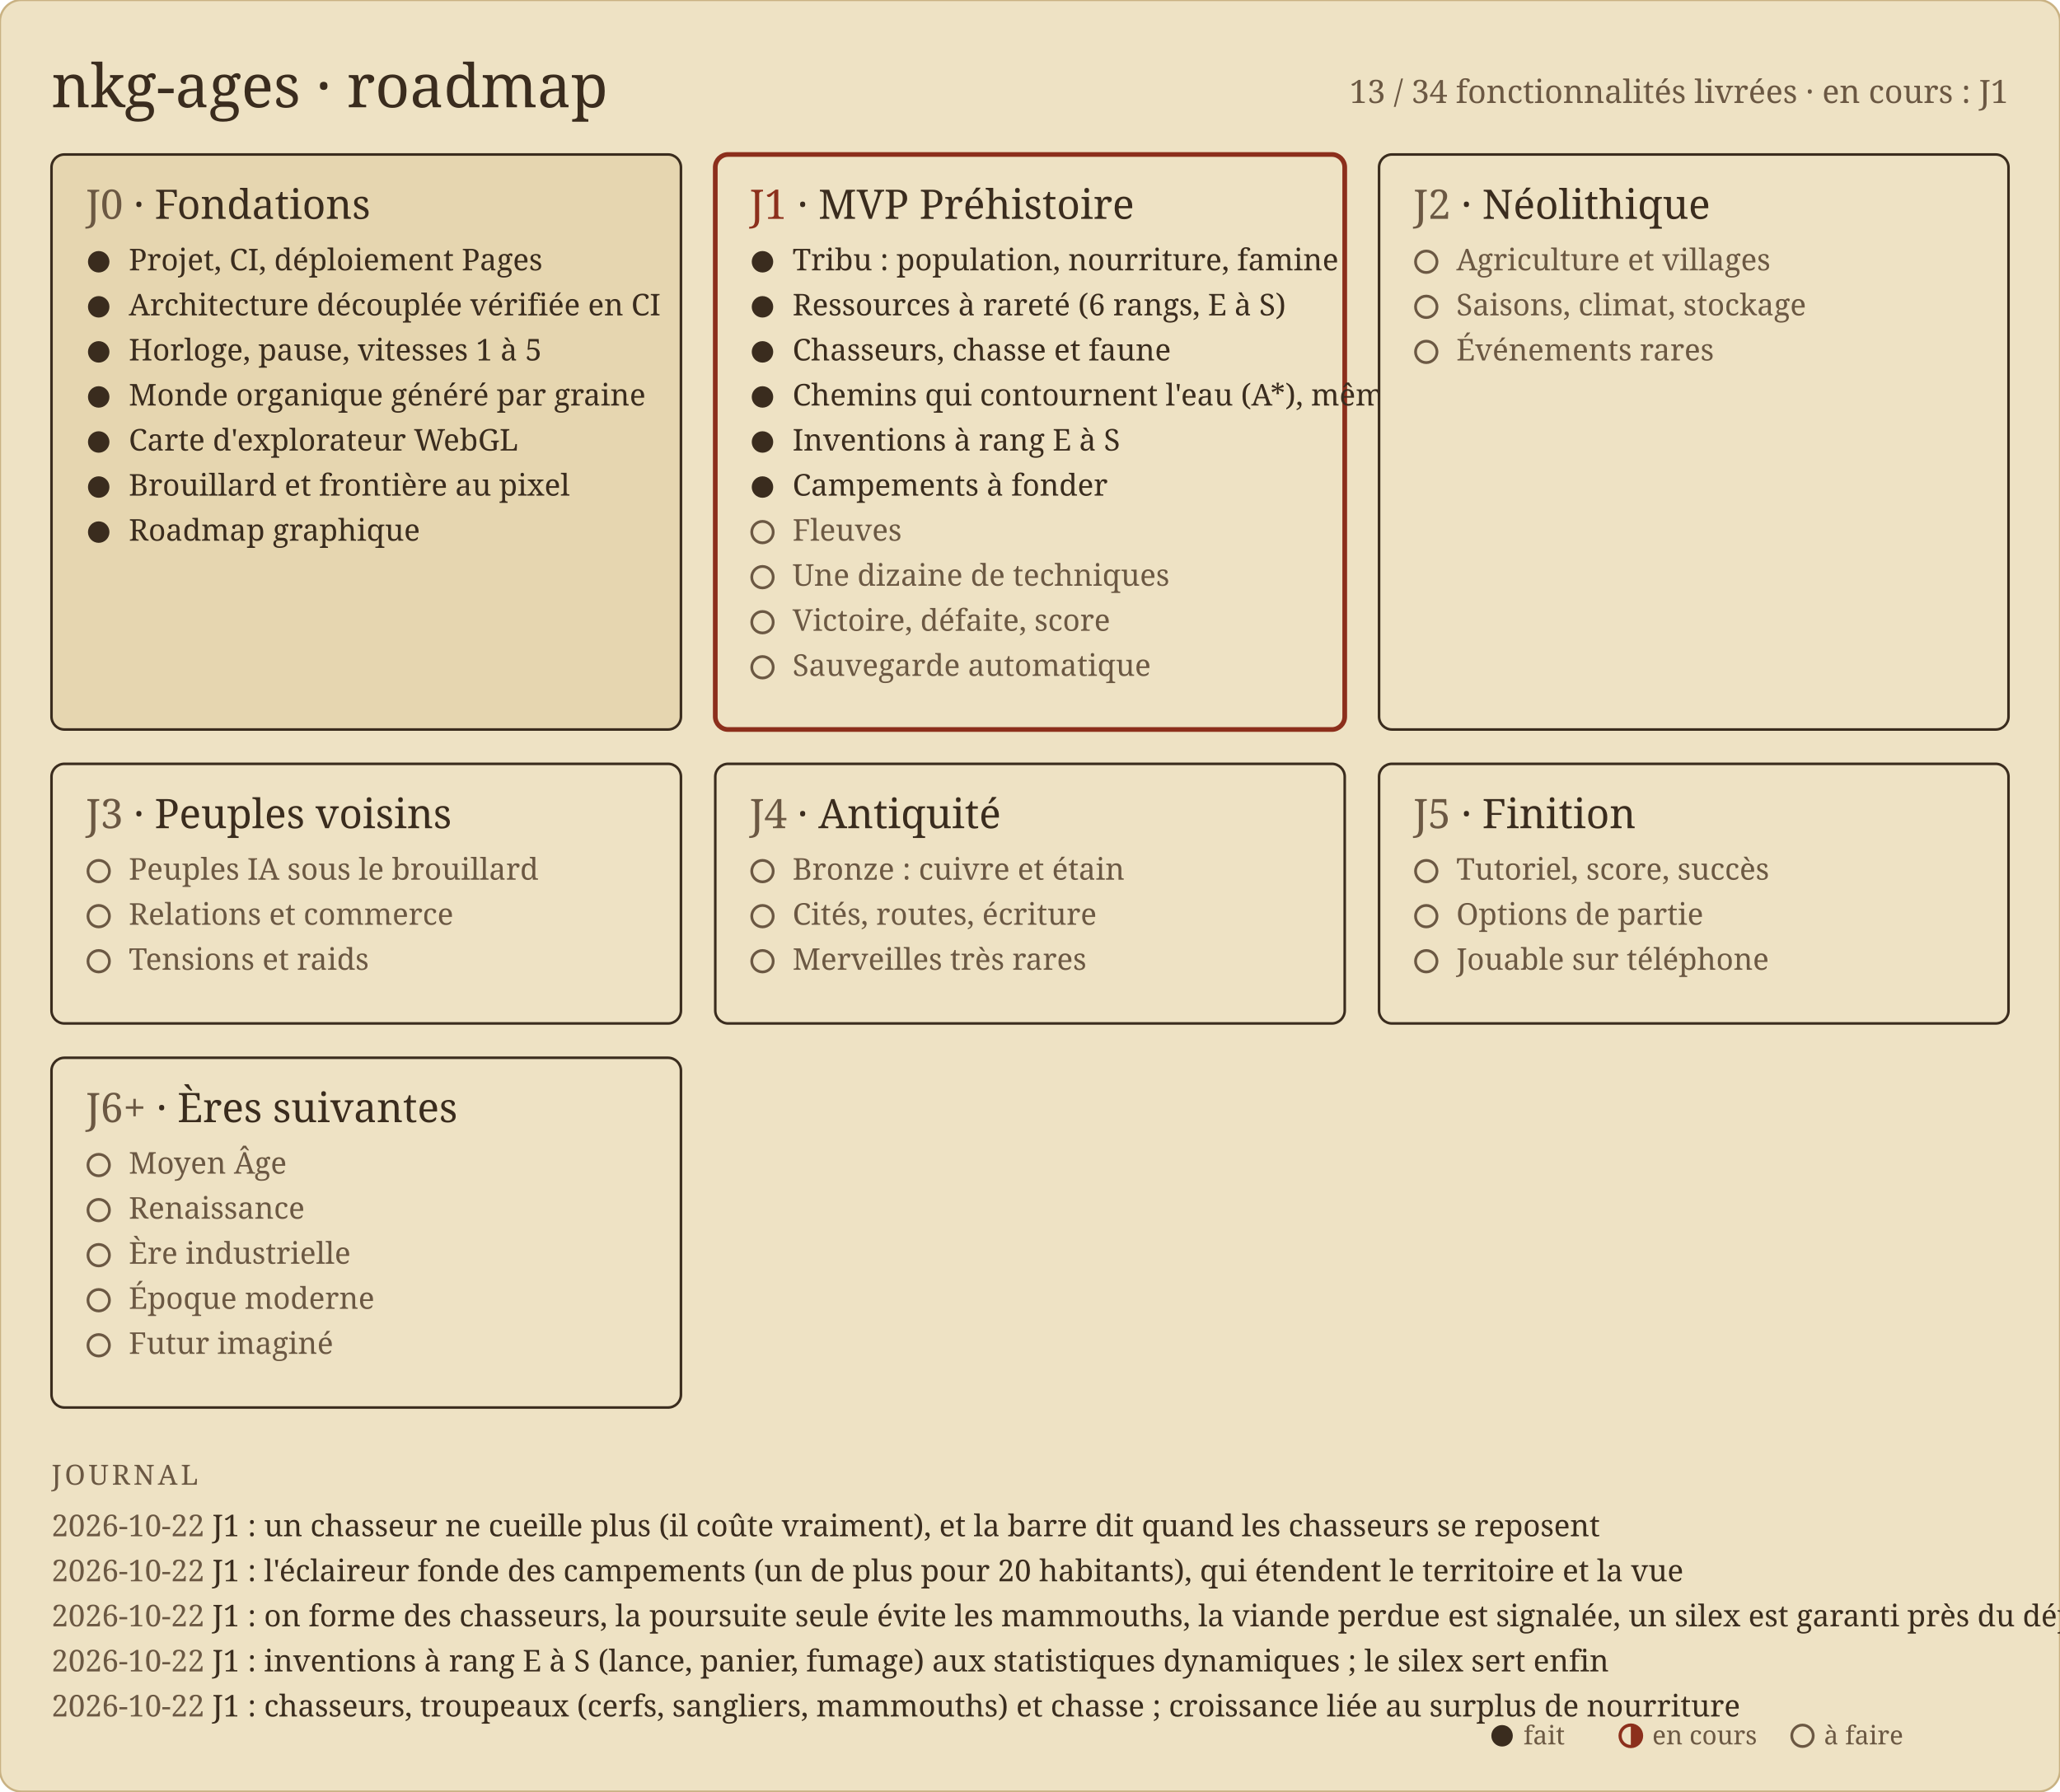
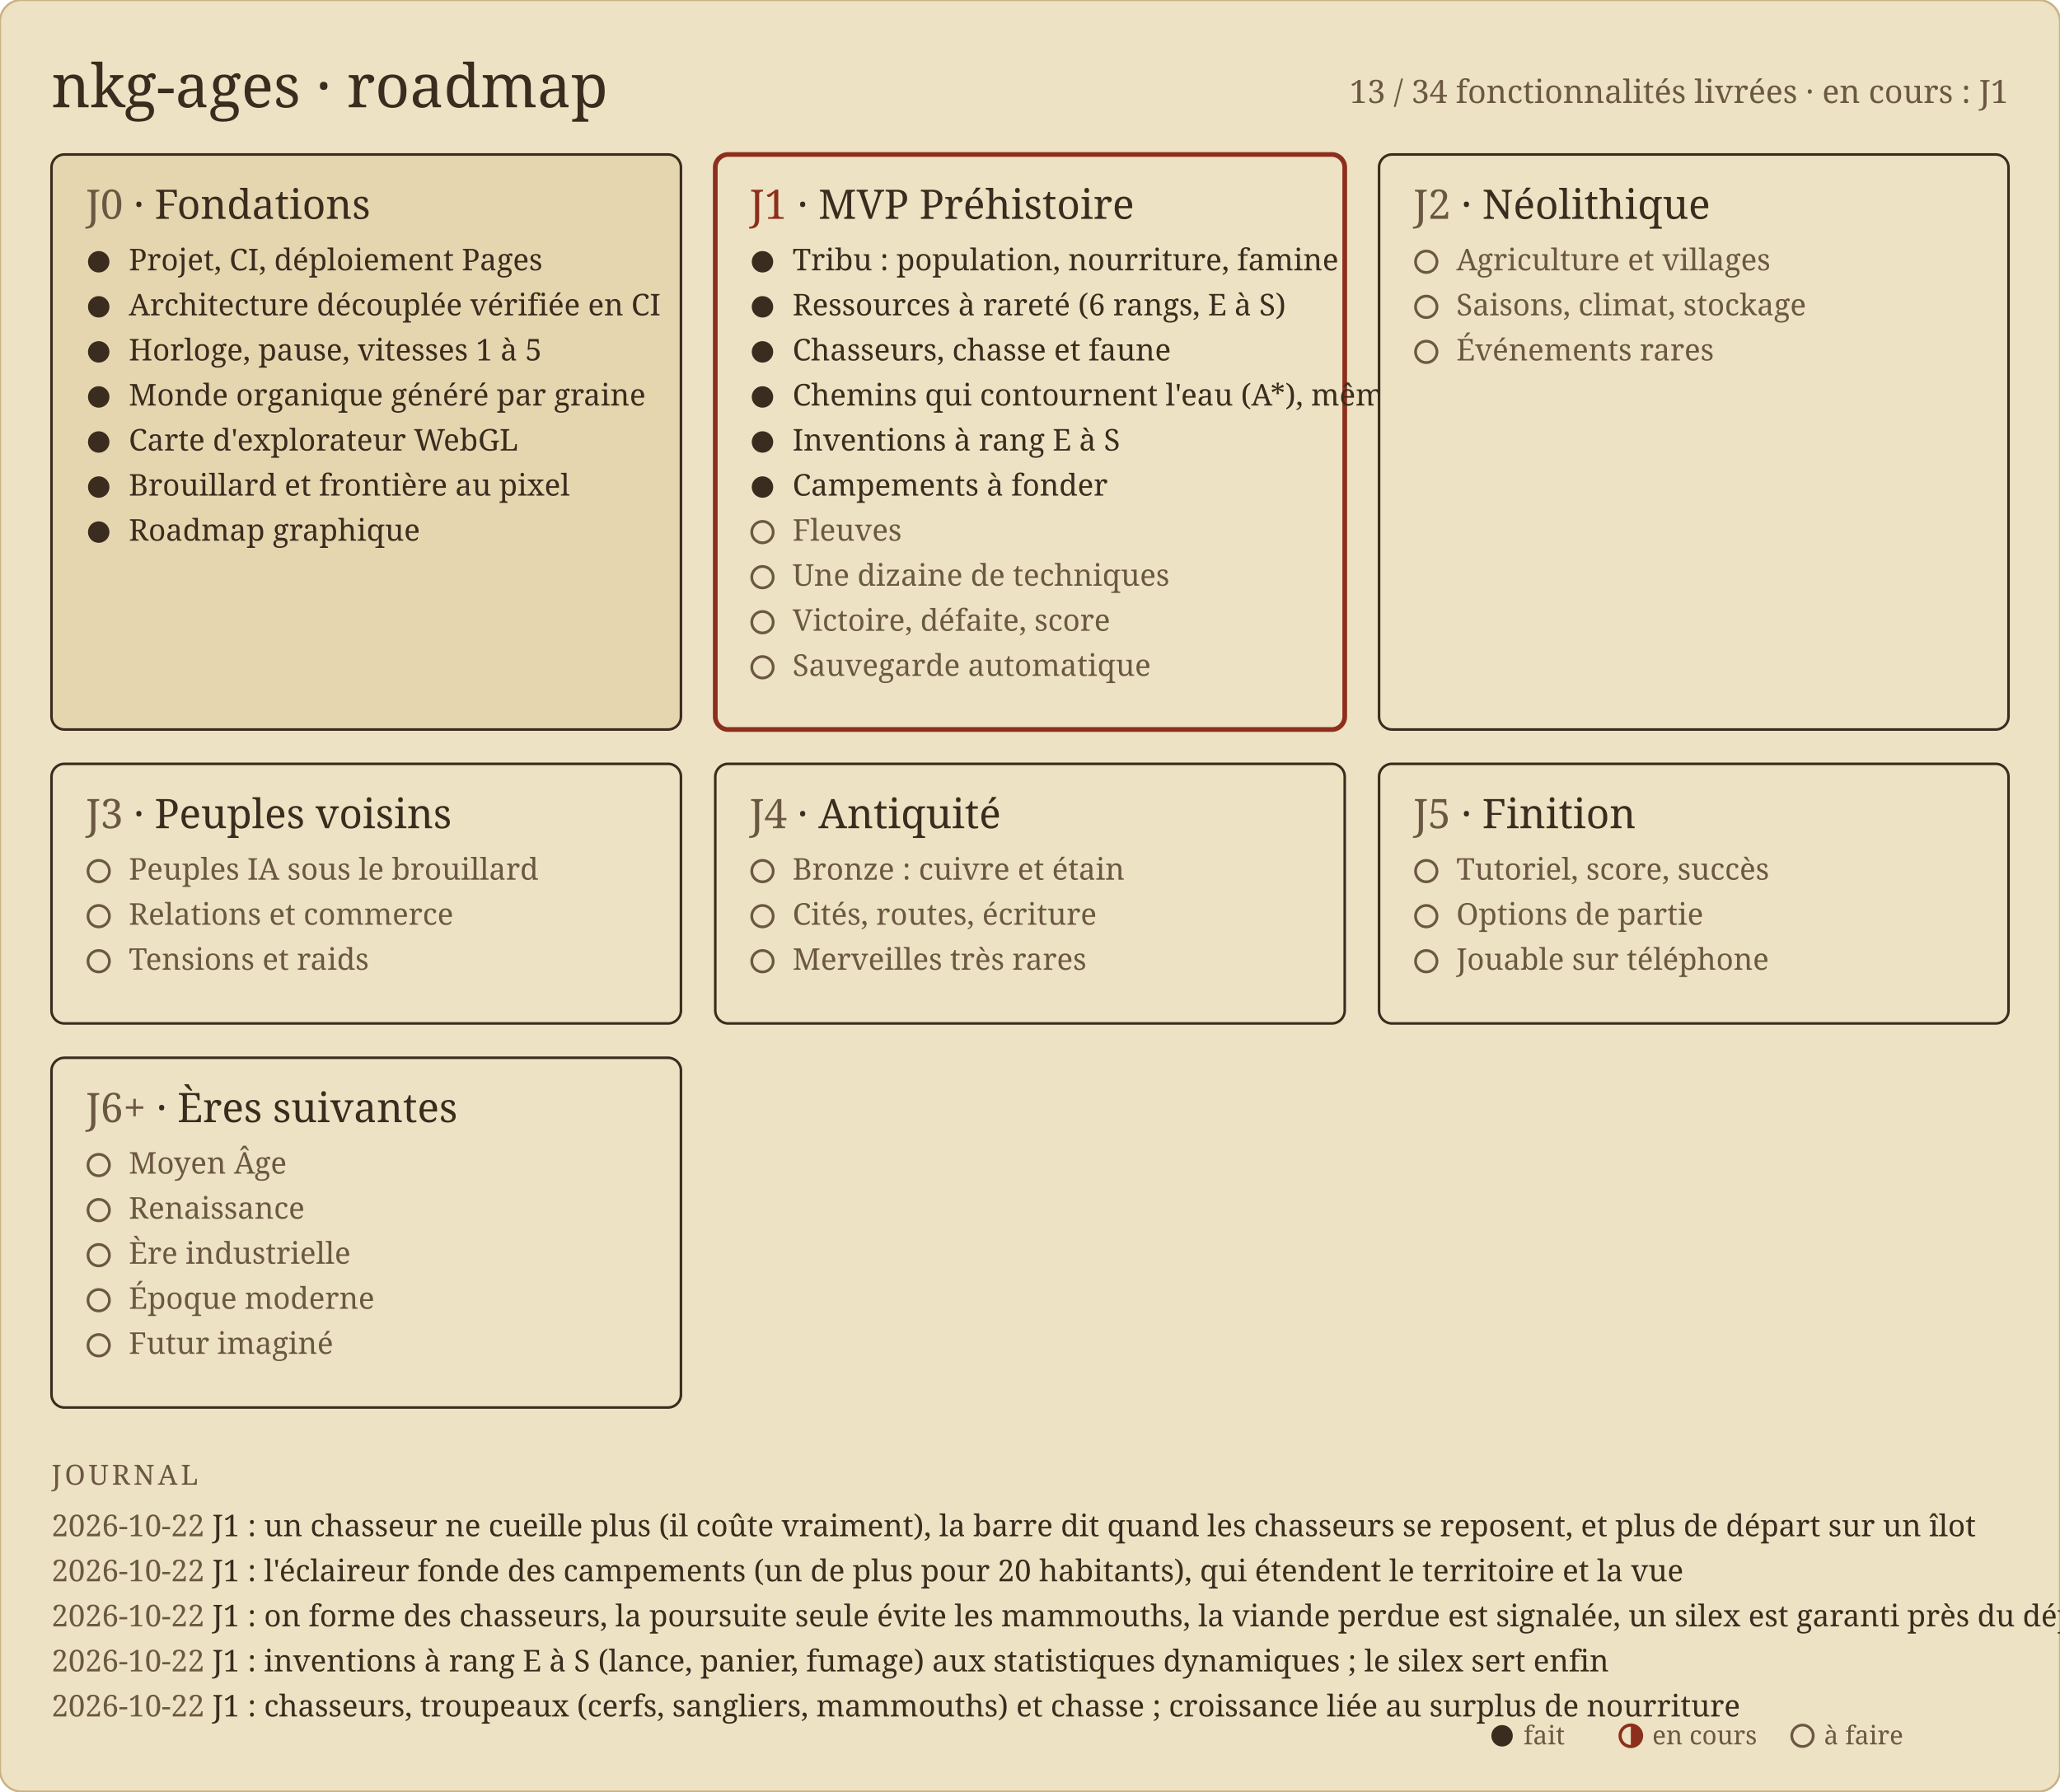
<svg xmlns="http://www.w3.org/2000/svg" viewBox="0 0 960 835" width="960" height="835" font-family="Georgia, 'Iowan Old Style', serif" role="img" aria-label="Roadmap de nkg-ages">
  <rect width="960" height="835" rx="10" fill="#eee2c4" stroke="#c9b283" />
  <text x="24" y="50" font-size="28" fill="#3a2c1e">nkg-ages · roadmap</text>
  <text x="936" y="48" font-size="15" text-anchor="end" fill="#6b5843">13 / 34 fonctionnalités livrées · en cours : J1</text>
  <g>
    <rect x="24" y="72" width="293.333" height="268" rx="6" fill="#e6d6b0" stroke="#3a2c1e" stroke-width="1.2" />
    <text x="40" y="102" font-size="19" fill="#3a2c1e">
      <tspan fill="#6b5843">J0</tspan> · Fondations</text>
    <circle cx="46" cy="122" r="5" fill="#3a2c1e" />
    <text x="60" y="126" font-size="14" fill="#3a2c1e">Projet, CI, déploiement Pages</text>
    <circle cx="46" cy="143" r="5" fill="#3a2c1e" />
    <text x="60" y="147" font-size="14" fill="#3a2c1e">Architecture découplée vérifiée en CI</text>
    <circle cx="46" cy="164" r="5" fill="#3a2c1e" />
    <text x="60" y="168" font-size="14" fill="#3a2c1e">Horloge, pause, vitesses 1 à 5</text>
    <circle cx="46" cy="185" r="5" fill="#3a2c1e" />
    <text x="60" y="189" font-size="14" fill="#3a2c1e">Monde organique généré par graine</text>
    <circle cx="46" cy="206" r="5" fill="#3a2c1e" />
    <text x="60" y="210" font-size="14" fill="#3a2c1e">Carte d'explorateur WebGL</text>
    <circle cx="46" cy="227" r="5" fill="#3a2c1e" />
    <text x="60" y="231" font-size="14" fill="#3a2c1e">Brouillard et frontière au pixel</text>
    <circle cx="46" cy="248" r="5" fill="#3a2c1e" />
    <text x="60" y="252" font-size="14" fill="#3a2c1e">Roadmap graphique</text>
  </g>
  <g>
    <rect x="333.333" y="72" width="293.333" height="268" rx="6" fill="#eee2c4" stroke="#8c2f1c" stroke-width="2.2" />
    <text x="349.333" y="102" font-size="19" fill="#3a2c1e">
      <tspan fill="#8c2f1c">J1</tspan> · MVP Préhistoire</text>
    <circle cx="355.333" cy="122" r="5" fill="#3a2c1e" />
    <text x="369.333" y="126" font-size="14" fill="#3a2c1e">Tribu : population, nourriture, famine</text>
    <circle cx="355.333" cy="143" r="5" fill="#3a2c1e" />
    <text x="369.333" y="147" font-size="14" fill="#3a2c1e">Ressources à rareté (6 rangs, E à S)</text>
    <circle cx="355.333" cy="164" r="5" fill="#3a2c1e" />
    <text x="369.333" y="168" font-size="14" fill="#3a2c1e">Chasseurs, chasse et faune</text>
    <circle cx="355.333" cy="185" r="5" fill="#3a2c1e" />
    <text x="369.333" y="189" font-size="14" fill="#3a2c1e">Chemins qui contournent l'eau (A*), même dans le brouillard</text>
    <circle cx="355.333" cy="206" r="5" fill="#3a2c1e" />
    <text x="369.333" y="210" font-size="14" fill="#3a2c1e">Inventions à rang E à S</text>
    <circle cx="355.333" cy="227" r="5" fill="#3a2c1e" />
    <text x="369.333" y="231" font-size="14" fill="#3a2c1e">Campements à fonder</text>
    <circle cx="355.333" cy="248" r="5" fill="none" stroke="#6b5843" stroke-width="1.3" />
    <text x="369.333" y="252" font-size="14" fill="#6b5843">Fleuves</text>
    <circle cx="355.333" cy="269" r="5" fill="none" stroke="#6b5843" stroke-width="1.3" />
    <text x="369.333" y="273" font-size="14" fill="#6b5843">Une dizaine de techniques</text>
    <circle cx="355.333" cy="290" r="5" fill="none" stroke="#6b5843" stroke-width="1.3" />
    <text x="369.333" y="294" font-size="14" fill="#6b5843">Victoire, défaite, score</text>
    <circle cx="355.333" cy="311" r="5" fill="none" stroke="#6b5843" stroke-width="1.3" />
    <text x="369.333" y="315" font-size="14" fill="#6b5843">Sauvegarde automatique</text>
  </g>
  <g>
    <rect x="642.667" y="72" width="293.333" height="268" rx="6" fill="#eee2c4" stroke="#3a2c1e" stroke-width="1.2" />
    <text x="658.667" y="102" font-size="19" fill="#3a2c1e">
      <tspan fill="#6b5843">J2</tspan> · Néolithique</text>
    <circle cx="664.667" cy="122" r="5" fill="none" stroke="#6b5843" stroke-width="1.3" />
    <text x="678.667" y="126" font-size="14" fill="#6b5843">Agriculture et villages</text>
    <circle cx="664.667" cy="143" r="5" fill="none" stroke="#6b5843" stroke-width="1.3" />
    <text x="678.667" y="147" font-size="14" fill="#6b5843">Saisons, climat, stockage</text>
    <circle cx="664.667" cy="164" r="5" fill="none" stroke="#6b5843" stroke-width="1.3" />
    <text x="678.667" y="168" font-size="14" fill="#6b5843">Événements rares</text>
  </g>
  <g>
    <rect x="24" y="356" width="293.333" height="121" rx="6" fill="#eee2c4" stroke="#3a2c1e" stroke-width="1.2" />
    <text x="40" y="386" font-size="19" fill="#3a2c1e">
      <tspan fill="#6b5843">J3</tspan> · Peuples voisins</text>
    <circle cx="46" cy="406" r="5" fill="none" stroke="#6b5843" stroke-width="1.3" />
    <text x="60" y="410" font-size="14" fill="#6b5843">Peuples IA sous le brouillard</text>
    <circle cx="46" cy="427" r="5" fill="none" stroke="#6b5843" stroke-width="1.3" />
    <text x="60" y="431" font-size="14" fill="#6b5843">Relations et commerce</text>
    <circle cx="46" cy="448" r="5" fill="none" stroke="#6b5843" stroke-width="1.3" />
    <text x="60" y="452" font-size="14" fill="#6b5843">Tensions et raids</text>
  </g>
  <g>
    <rect x="333.333" y="356" width="293.333" height="121" rx="6" fill="#eee2c4" stroke="#3a2c1e" stroke-width="1.2" />
    <text x="349.333" y="386" font-size="19" fill="#3a2c1e">
      <tspan fill="#6b5843">J4</tspan> · Antiquité</text>
    <circle cx="355.333" cy="406" r="5" fill="none" stroke="#6b5843" stroke-width="1.3" />
    <text x="369.333" y="410" font-size="14" fill="#6b5843">Bronze : cuivre et étain</text>
    <circle cx="355.333" cy="427" r="5" fill="none" stroke="#6b5843" stroke-width="1.3" />
    <text x="369.333" y="431" font-size="14" fill="#6b5843">Cités, routes, écriture</text>
    <circle cx="355.333" cy="448" r="5" fill="none" stroke="#6b5843" stroke-width="1.3" />
    <text x="369.333" y="452" font-size="14" fill="#6b5843">Merveilles très rares</text>
  </g>
  <g>
    <rect x="642.667" y="356" width="293.333" height="121" rx="6" fill="#eee2c4" stroke="#3a2c1e" stroke-width="1.2" />
    <text x="658.667" y="386" font-size="19" fill="#3a2c1e">
      <tspan fill="#6b5843">J5</tspan> · Finition</text>
    <circle cx="664.667" cy="406" r="5" fill="none" stroke="#6b5843" stroke-width="1.3" />
    <text x="678.667" y="410" font-size="14" fill="#6b5843">Tutoriel, score, succès</text>
    <circle cx="664.667" cy="427" r="5" fill="none" stroke="#6b5843" stroke-width="1.3" />
    <text x="678.667" y="431" font-size="14" fill="#6b5843">Options de partie</text>
    <circle cx="664.667" cy="448" r="5" fill="none" stroke="#6b5843" stroke-width="1.3" />
    <text x="678.667" y="452" font-size="14" fill="#6b5843">Jouable sur téléphone</text>
  </g>
  <g>
    <rect x="24" y="493" width="293.333" height="163" rx="6" fill="#eee2c4" stroke="#3a2c1e" stroke-width="1.2" />
    <text x="40" y="523" font-size="19" fill="#3a2c1e">
      <tspan fill="#6b5843">J6+</tspan> · Ères suivantes</text>
    <circle cx="46" cy="543" r="5" fill="none" stroke="#6b5843" stroke-width="1.3" />
    <text x="60" y="547" font-size="14" fill="#6b5843">Moyen Âge</text>
    <circle cx="46" cy="564" r="5" fill="none" stroke="#6b5843" stroke-width="1.3" />
    <text x="60" y="568" font-size="14" fill="#6b5843">Renaissance</text>
    <circle cx="46" cy="585" r="5" fill="none" stroke="#6b5843" stroke-width="1.3" />
    <text x="60" y="589" font-size="14" fill="#6b5843">Ère industrielle</text>
    <circle cx="46" cy="606" r="5" fill="none" stroke="#6b5843" stroke-width="1.3" />
    <text x="60" y="610" font-size="14" fill="#6b5843">Époque moderne</text>
    <circle cx="46" cy="627" r="5" fill="none" stroke="#6b5843" stroke-width="1.3" />
    <text x="60" y="631" font-size="14" fill="#6b5843">Futur imaginé</text>
  </g>
  <text x="24" y="692" font-size="13" letter-spacing="1.5" fill="#6b5843">JOURNAL</text>
  <text x="24" y="716" font-size="14" fill="#3a2c1e">
-     <tspan fill="#6b5843">2026-10-22</tspan>  J1 : un chasseur ne cueille plus (il coûte vraiment), et la barre dit quand les chasseurs se reposent</text>
+     <tspan fill="#6b5843">2026-10-22</tspan>  J1 : un chasseur ne cueille plus (il coûte vraiment), la barre dit quand les chasseurs se reposent, et plus de départ sur un îlot</text>
  <text x="24" y="737" font-size="14" fill="#3a2c1e">
    <tspan fill="#6b5843">2026-10-22</tspan>  J1 : l'éclaireur fonde des campements (un de plus pour 20 habitants), qui étendent le territoire et la vue</text>
  <text x="24" y="758" font-size="14" fill="#3a2c1e">
    <tspan fill="#6b5843">2026-10-22</tspan>  J1 : on forme des chasseurs, la poursuite seule évite les mammouths, la viande perdue est signalée, un silex est garanti près du départ</text>
  <text x="24" y="779" font-size="14" fill="#3a2c1e">
    <tspan fill="#6b5843">2026-10-22</tspan>  J1 : inventions à rang E à S (lance, panier, fumage) aux statistiques dynamiques ; le silex sert enfin</text>
  <text x="24" y="800" font-size="14" fill="#3a2c1e">
    <tspan fill="#6b5843">2026-10-22</tspan>  J1 : chasseurs, troupeaux (cerfs, sangliers, mammouths) et chasse ; croissance liée au surplus de nourriture</text>
  <circle cx="700" cy="809" r="5" fill="#3a2c1e" />
  <text x="710" y="813" font-size="12" fill="#6b5843">fait</text>
  <circle cx="760" cy="809" r="5" fill="none" stroke="#8c2f1c" stroke-width="1.5" />
  <path d="M760 804a5 5 0 0 1 0 10z" fill="#8c2f1c" />
  <text x="770" y="813" font-size="12" fill="#6b5843">en cours</text>
  <circle cx="840" cy="809" r="5" fill="none" stroke="#6b5843" stroke-width="1.3" />
  <text x="850" y="813" font-size="12" fill="#6b5843">à faire</text>
</svg>
